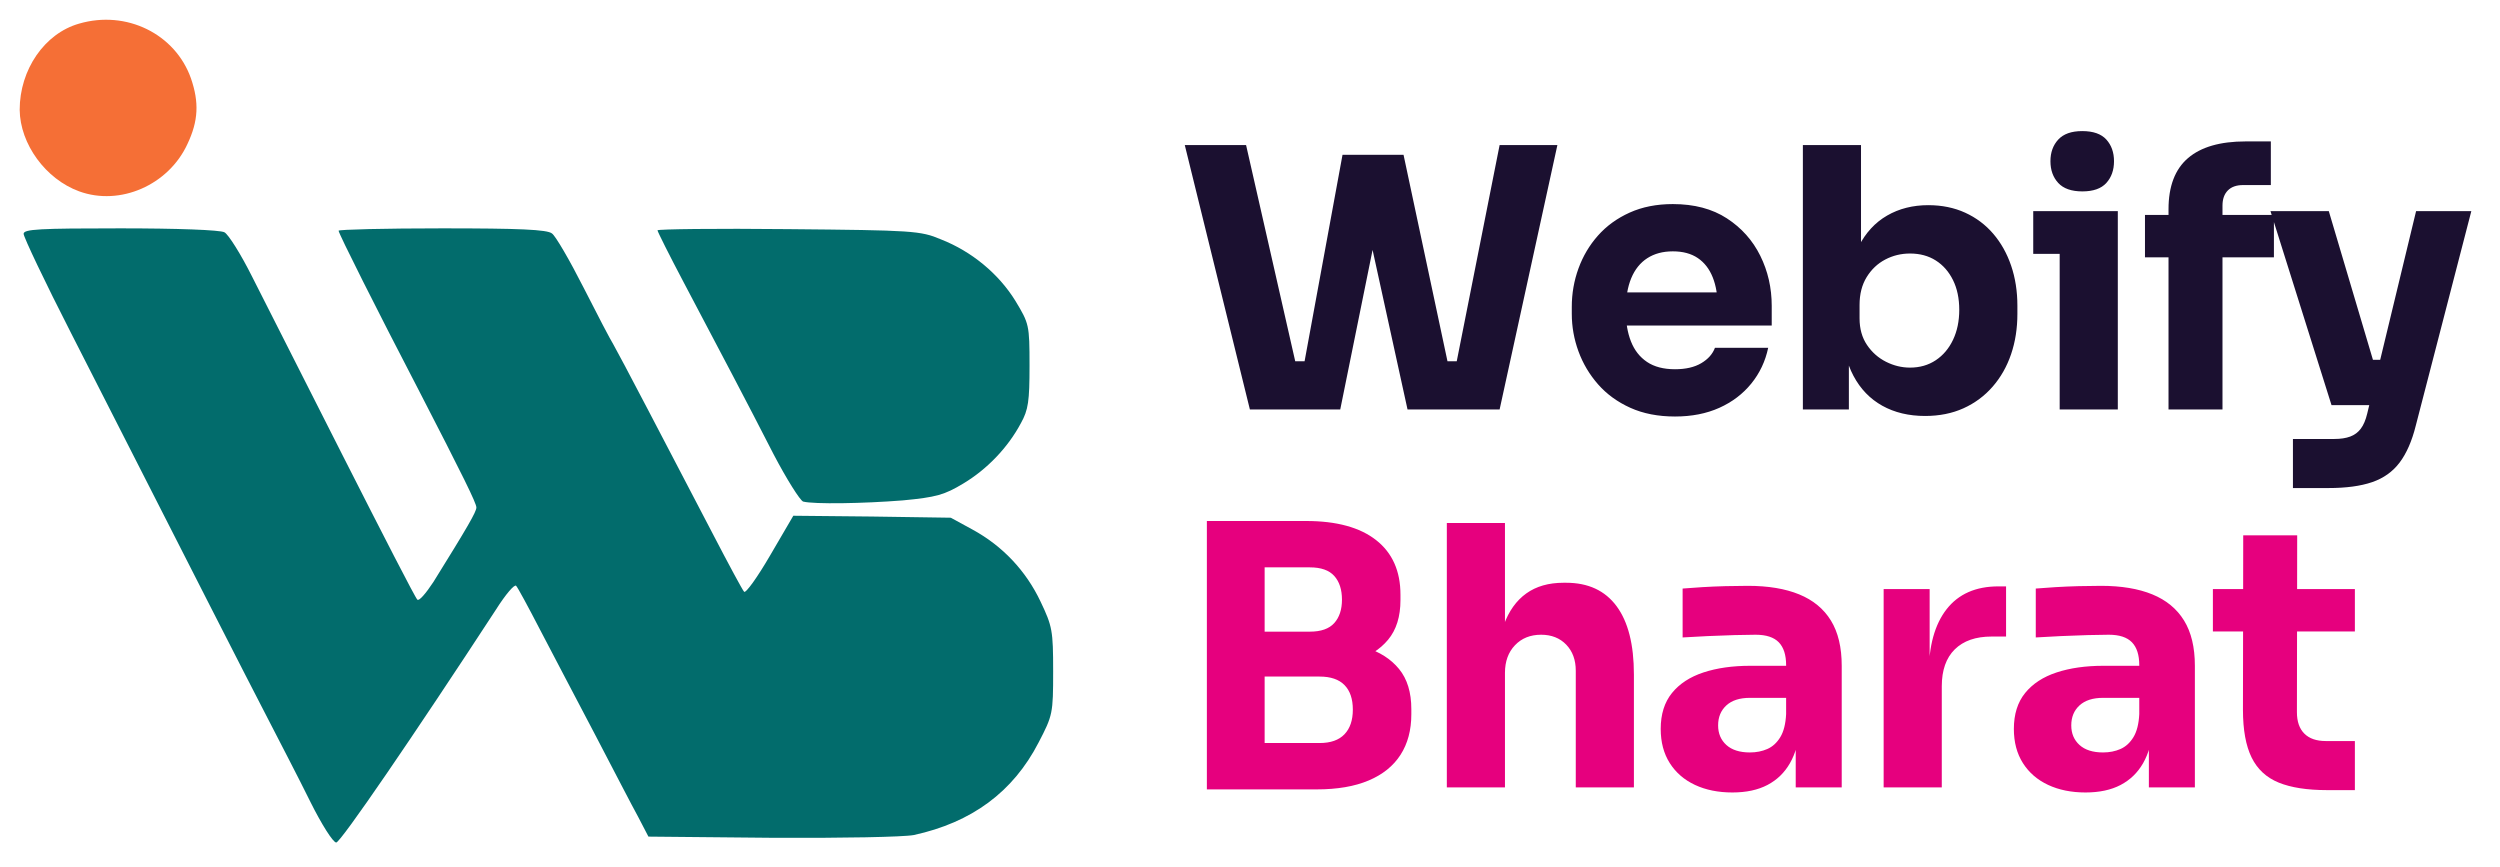
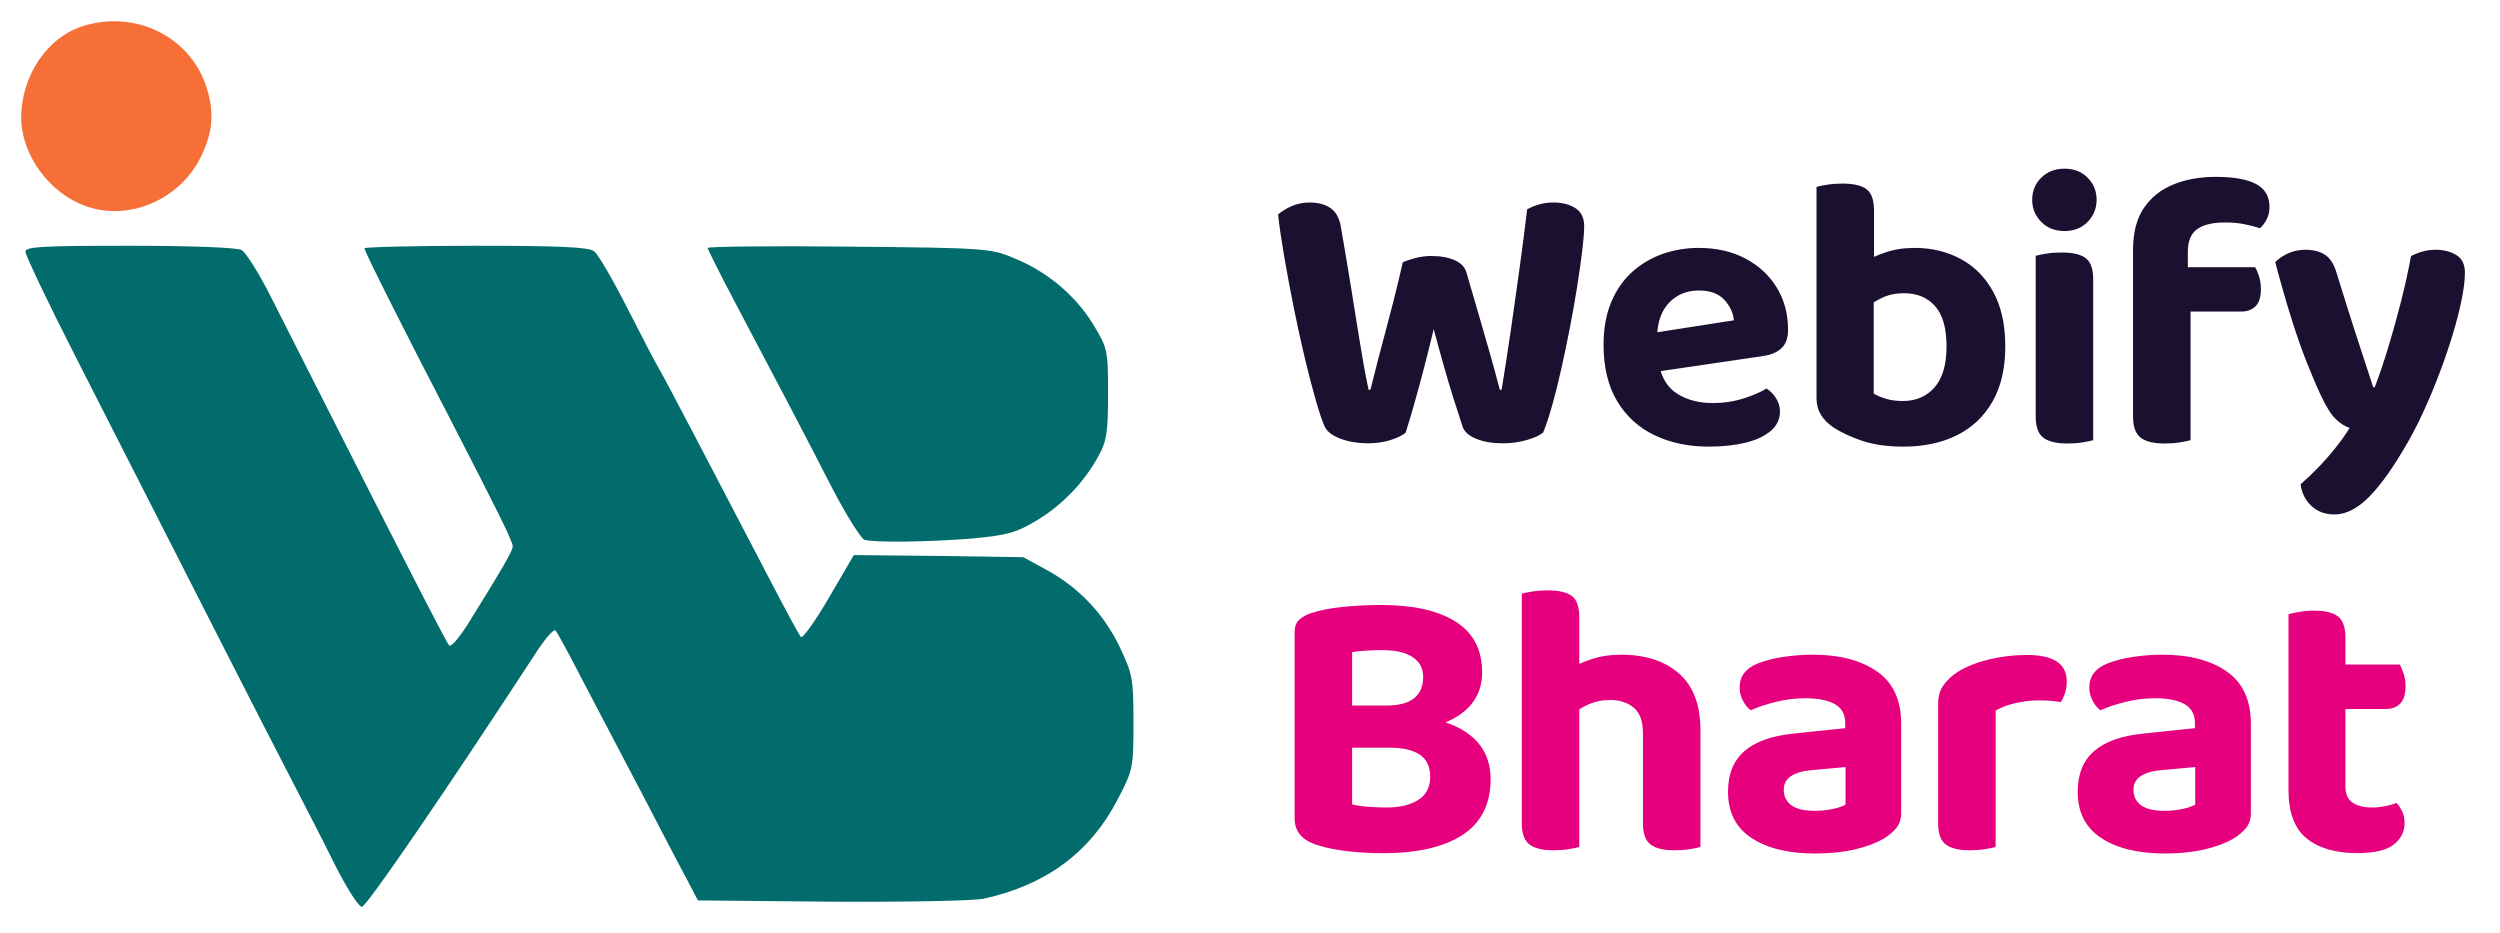
- <svg xmlns="http://www.w3.org/2000/svg" viewBox="0 0 635 220" width="635" height="220" role="img" aria-label="Webify Bharat">
+ <svg xmlns="http://www.w3.org/2000/svg" viewBox="0 0 590 220" width="590" height="220" role="img" aria-label="Webify Bharat">
  <g transform="translate(0.0 0.0) scale(1)">
    <path fill="#026c6c" fill-rule="evenodd" d="M78.9 203.8C76.1 198.1 70.9 188.1 67.5 181.5C61.8 170.5 51.5 150.3 18.1 84.7C11.4 71.6 6.0 60.2 6.0 59.4C6.0 58.2 9.9 58.0 30.6 58.0C44.9 58.0 55.9 58.4 57.0 59.0C58.0 59.5 61.2 64.6 64.0 70.2C66.9 75.9 77.3 96.5 87.2 116.0C97.1 135.5 105.5 151.9 106.0 152.3C106.4 152.8 108.2 150.7 110.1 147.8C118.8 133.8 121.0 130.0 121.0 128.9C121.0 127.8 117.7 121.1 106.3 99.0C95.8 78.8 86.0 59.3 86.0 58.6C86.0 58.3 97.8 58.0 112.3 58.0C131.8 58.0 139.0 58.3 140.2 59.3C141.1 59.9 144.7 66.1 148.2 73.0C151.7 79.9 155.1 86.4 155.8 87.5C157.1 89.7 169.9 114.2 181.0 135.5C185.0 143.2 188.6 149.9 189.0 150.3C189.4 150.8 192.4 146.6 195.6 141.1L201.5 131.0 L221.5 131.2L241.5 131.5 L247.0 134.5C254.7 138.7 260.6 145.0 264.3 152.8C267.3 159.1 267.5 160.2 267.5 170.5C267.5 181.2 267.4 181.7 263.8 188.6C257.3 201.2 246.8 208.9 232.1 212.1C229.5 212.6 213.9 212.9 196.1 212.8L164.7 212.5 L162.1 207.5C160.6 204.8 155.7 195.3 151.1 186.5C146.5 177.7 140.2 165.8 137.2 160.0C134.2 154.2 131.5 149.2 131.1 148.8C130.7 148.3 128.4 151.0 126.0 154.8C105.1 186.8 86.5 214.0 85.4 214.0C84.6 214.0 81.7 209.4 78.9 203.8Z M204.0 127.4C203.2 127.1 199.8 121.7 196.5 115.4C189.7 102.1 183.3 90.0 173.7 71.8C170.0 64.8 167.0 58.8 167.0 58.5C167.0 58.2 182.0 58.0 200.2 58.2C231.9 58.5 233.8 58.6 239.0 60.8C246.9 63.9 253.7 69.6 257.9 76.4C261.4 82.2 261.5 82.5 261.5 92.9C261.5 101.9 261.2 104.1 259.3 107.5C256.0 113.7 250.7 119.2 244.7 122.8C239.9 125.7 237.8 126.3 229.3 127.1C219.3 127.9 206.7 128.1 204.0 127.4Z" />
    <path fill="#f56f36" fill-rule="evenodd" d="M20.1 48.6C11.6 45.5 5.1 36.6 5.0 27.9C5.0 17.7 11.3 8.5 20.1 6.0C32.1 2.5 44.5 8.6 48.5 19.9C50.6 26.0 50.4 30.7 47.6 36.6C42.8 47.0 30.5 52.4 20.1 48.6Z" />
  </g>
-   <path fill="#1B1030" d="M317.469 104.0 300.932 36.84H316.503L329.475 93.903L326.255 91.764H334.581L330.97 93.903L340.998 39.324H353.533L340.423 104.0ZM357.512 104.0 343.344 39.324H356.5L368.115 93.903L364.55 91.764H372.554L369.587 93.903L380.903 36.84H395.577L380.903 104.0ZM425.454 105.794Q419.014 105.794 414.115 103.586Q409.216 101.378 405.927 97.641Q402.638 93.903 400.936 89.257Q399.234 84.611 399.234 79.712V77.918Q399.234 72.858 400.936 68.178Q402.638 63.497 405.893 59.829Q409.147 56.16 413.942 53.998Q418.738 51.836 424.902 51.836Q433.044 51.836 438.621 55.459Q444.199 59.081 447.109 64.958Q450.018 70.834 450.018 77.688V82.679H405.444V74.261H441.163L436.31 78.194Q436.31 73.64 435.034 70.443Q433.757 67.246 431.239 65.544Q428.72 63.842 424.902 63.842Q421.107 63.842 418.416 65.578Q415.725 67.315 414.334 70.661Q412.942 74.008 412.942 78.884Q412.942 83.369 414.264 86.727Q415.587 90.085 418.347 91.936Q421.107 93.788 425.454 93.788Q429.525 93.788 432.124 92.247Q434.723 90.706 435.597 88.337H449.121Q448.04 93.466 444.832 97.422Q441.623 101.378 436.712 103.586Q431.802 105.794 425.454 105.794ZM488.98 105.656Q482.77 105.656 478.101 103.057Q473.432 100.458 470.775 95.456Q468.119 90.453 467.912 83.277H469.614V104.0H457.93V36.84H472.696V70.949L469.154 75.388Q469.453 67.798 472.098 62.6Q474.743 57.402 479.32 54.757Q483.897 52.112 489.785 52.112Q494.96 52.112 499.146 54.021Q503.332 55.93 506.288 59.38Q509.243 62.83 510.83 67.487Q512.417 72.145 512.417 77.665V79.735Q512.417 85.255 510.818 89.959Q509.22 94.662 506.138 98.204Q503.056 101.746 498.732 103.701Q494.408 105.656 488.98 105.656ZM485.139 93.374Q488.865 93.374 491.683 91.499Q494.5 89.625 496.076 86.302Q497.651 82.978 497.651 78.7Q497.651 74.353 496.064 71.145Q494.477 67.936 491.694 66.165Q488.911 64.394 485.139 64.394Q481.758 64.394 478.848 65.924Q475.939 67.453 474.133 70.386Q472.328 73.318 472.328 77.458V80.862Q472.328 84.818 474.214 87.612Q476.1 90.407 479.044 91.891Q481.988 93.374 485.139 93.374ZM523.158 104.0V53.63H537.924V104.0ZM516.442 64.486V53.63H537.924V64.486ZM528.919 48.616Q524.768 48.616 522.79 46.465Q520.812 44.315 520.812 40.957Q520.812 37.599 522.798 35.449Q524.784 33.298 528.885 33.298Q533.071 33.298 535.014 35.449Q536.958 37.599 536.958 40.957Q536.958 44.315 535.014 46.465Q533.071 48.616 528.919 48.616ZM550.804 104.0V53.147Q550.804 44.407 555.749 40.163Q560.694 35.92 570.377 35.92H576.794V47.006H569.733Q567.226 47.006 565.869 48.374Q564.512 49.743 564.512 52.227V104.0ZM544.824 65.36V54.596H577.576V65.36ZM582.406 123.964V111.498H592.94Q595.309 111.498 596.953 110.888Q598.598 110.279 599.644 108.887Q600.691 107.496 601.266 105.081L613.686 53.63H627.716L613.617 108.071Q612.145 113.982 609.512 117.478Q606.878 120.974 602.508 122.469Q598.138 123.964 591.422 123.964ZM598.23 102.896V91.396H608.902V102.896ZM592.204 102.896 576.702 53.63H591.514L606.142 102.896Z" />
-   <path fill="#E6007E" d="M319.378 200.506V188.73H335.179Q339.365 188.73 341.493 186.51Q343.62 184.291 343.62 180.243Q343.62 176.172 341.504 174.01Q339.388 171.848 335.179 171.848H319.378V162.786H334.443Q341.366 162.786 346.805 164.454Q352.245 166.121 355.361 169.928Q358.478 173.734 358.478 180.128V181.416Q358.478 187.442 355.741 191.709Q353.004 195.975 347.645 198.24Q342.286 200.506 334.443 200.506ZM306.544 200.506V132.334H321.218V200.506ZM319.378 169.502V160.44H332.695Q336.95 160.44 338.905 158.255Q340.86 156.07 340.86 152.321Q340.86 148.48 338.905 146.295Q336.95 144.11 332.695 144.11H319.378V132.334H331.752Q343.344 132.334 349.531 137.187Q355.718 142.04 355.718 151.056V152.413Q355.718 158.715 352.579 162.487Q349.439 166.259 344.034 167.881Q338.629 169.502 331.752 169.502ZM367.494 200.0V132.84H382.26V171.572H380.052Q380.052 163.959 381.973 158.704Q383.893 153.448 387.677 150.734Q391.46 148.02 397.141 148.02H397.785Q406.203 148.02 410.608 153.966Q415.012 159.911 415.012 171.319V200.0H400.246V170.376Q400.246 166.259 397.82 163.74Q395.393 161.222 391.437 161.222Q387.343 161.222 384.802 163.89Q382.26 166.558 382.26 170.905V200.0ZM456.113 200.0V185.142H453.675V168.95Q453.675 165.063 451.812 163.142Q449.949 161.222 445.924 161.222Q443.9 161.222 440.588 161.314Q437.276 161.406 433.757 161.567Q430.238 161.728 427.386 161.912V149.492Q429.548 149.308 432.388 149.135Q435.229 148.963 438.276 148.882Q441.324 148.802 443.946 148.802Q451.697 148.802 456.998 150.976Q462.3 153.149 465.048 157.611Q467.797 162.073 467.797 169.111V200.0ZM440.013 201.288Q434.631 201.288 430.525 199.368Q426.42 197.447 424.12 193.825Q421.82 190.202 421.82 185.142Q421.82 179.553 424.683 176.022Q427.547 172.492 432.676 170.801Q437.805 169.111 444.567 169.111H455.285V177.253H444.475Q440.588 177.253 438.495 179.173Q436.402 181.094 436.402 184.245Q436.402 187.327 438.495 189.225Q440.588 191.122 444.475 191.122Q446.913 191.122 448.902 190.248Q450.892 189.374 452.191 187.246Q453.491 185.119 453.675 181.37L457.171 185.004Q456.711 190.248 454.641 193.859Q452.571 197.47 448.937 199.379Q445.303 201.288 440.013 201.288ZM478.446 200.0V149.63H490.13V171.25H489.9Q489.9 160.555 494.431 154.748Q498.962 148.94 507.61 148.94H509.542V161.682H505.862Q499.813 161.682 496.512 164.937Q493.212 168.191 493.212 174.309V200.0ZM545.813 200.0V185.142H543.375V168.95Q543.375 165.063 541.512 163.142Q539.649 161.222 535.624 161.222Q533.6 161.222 530.288 161.314Q526.976 161.406 523.457 161.567Q519.938 161.728 517.086 161.912V149.492Q519.248 149.308 522.089 149.135Q524.929 148.963 527.976 148.882Q531.024 148.802 533.646 148.802Q541.397 148.802 546.698 150.976Q552.0 153.149 554.748 157.611Q557.497 162.073 557.497 169.111V200.0ZM529.713 201.288Q524.331 201.288 520.226 199.368Q516.12 197.447 513.82 193.825Q511.52 190.202 511.52 185.142Q511.52 179.553 514.383 176.022Q517.247 172.492 522.376 170.801Q527.505 169.111 534.267 169.111H544.985V177.253H534.175Q530.288 177.253 528.195 179.173Q526.102 181.094 526.102 184.245Q526.102 187.327 528.195 189.225Q530.288 191.122 534.175 191.122Q536.613 191.122 538.602 190.248Q540.592 189.374 541.891 187.246Q543.191 185.119 543.375 181.37L546.871 185.004Q546.411 190.248 544.341 193.859Q542.271 197.47 538.637 199.379Q535.003 201.288 529.713 201.288ZM591.077 200.69Q583.487 200.69 578.795 198.781Q574.103 196.872 571.907 192.399Q569.71 187.925 569.71 180.289L569.779 135.968H583.487L583.418 180.91Q583.418 184.452 585.304 186.338Q587.19 188.224 590.732 188.224H598.138V200.69ZM562.074 160.394V149.63H598.138V160.394Z" />
+   <path fill="#1B1030" d="M331.062 61.887Q332.005 61.45 333.903 60.933Q335.8 60.415 337.755 60.415Q341.113 60.415 343.356 61.427Q345.598 62.439 346.104 64.394Q347.714 69.845 349.014 74.364Q350.313 78.884 351.532 83.105Q352.751 87.325 353.947 91.971H354.384Q355.649 84.243 356.649 77.274Q357.65 70.305 358.593 63.486Q359.536 56.666 360.41 49.398Q363.354 47.788 366.643 47.788Q369.633 47.788 371.749 49.088Q373.865 50.387 373.865 53.4Q373.865 55.355 373.428 59.001Q372.991 62.646 372.255 67.35Q371.519 72.053 370.541 77.102Q369.564 82.15 368.483 86.992Q367.402 91.833 366.286 95.766Q365.171 99.699 364.182 102.091Q362.94 103.103 360.272 103.862Q357.604 104.621 354.706 104.621Q351.026 104.621 348.404 103.563Q345.782 102.505 345.184 100.711Q344.31 98.043 343.16 94.444Q342.01 90.844 340.791 86.543Q339.572 82.242 338.353 77.665Q337.295 82.15 336.099 86.716Q334.903 91.281 333.776 95.272Q332.649 99.262 331.729 102.114Q330.533 103.103 328.13 103.862Q325.726 104.621 322.828 104.621Q319.286 104.621 316.399 103.552Q313.513 102.482 312.639 100.711Q311.719 98.618 310.488 94.328Q309.258 90.039 307.924 84.45Q306.59 78.861 305.371 72.812Q304.152 66.763 303.151 61.002Q302.151 55.24 301.622 50.64Q302.749 49.582 304.75 48.685Q306.751 47.788 309.074 47.788Q312.11 47.788 314.031 49.122Q315.951 50.456 316.457 53.607Q317.929 62.094 318.895 68.143Q319.861 74.192 320.562 78.539Q321.264 82.886 321.827 86.083Q322.391 89.28 322.989 91.971H323.426Q324.369 88.176 325.22 84.887Q326.071 81.598 326.98 78.251Q327.888 74.905 328.889 70.949Q329.889 66.993 331.062 61.887ZM386.308 79.16 409.193 75.595Q408.963 72.95 406.939 70.754Q404.915 68.557 400.913 68.557Q396.727 68.557 393.967 71.375Q391.207 74.192 391.069 79.413L391.483 85.715Q392.334 90.729 395.83 92.925Q399.326 95.122 404.179 95.122Q408.043 95.122 411.447 94.041Q414.851 92.96 416.898 91.695Q418.255 92.546 419.163 94.006Q420.072 95.467 420.072 97.123Q420.072 99.837 417.887 101.7Q415.702 103.563 411.918 104.483Q408.135 105.403 403.259 105.403Q396.106 105.403 390.494 102.724Q384.882 100.044 381.662 94.697Q378.442 89.349 378.442 81.368Q378.442 75.503 380.305 71.167Q382.168 66.832 385.331 64.049Q388.493 61.266 392.506 59.886Q396.52 58.506 400.867 58.506Q407.169 58.506 411.895 61.002Q416.622 63.497 419.301 67.844Q421.981 72.191 421.981 77.849Q421.981 80.701 420.44 82.161Q418.899 83.622 416.139 84.013L386.814 88.337ZM451.881 58.506Q457.861 58.506 462.726 61.117Q467.59 63.727 470.419 68.902Q473.248 74.077 473.248 81.782Q473.248 89.441 470.258 94.72Q467.268 99.998 461.863 102.701Q456.458 105.403 449.213 105.403Q443.532 105.403 439.449 104.023Q435.367 102.643 432.584 100.803Q430.652 99.446 429.674 97.79Q428.697 96.134 428.697 93.926V64.739H442.198V92.891Q443.302 93.558 445.038 94.099Q446.775 94.639 449.075 94.639Q453.744 94.639 456.562 91.407Q459.379 88.176 459.379 81.782Q459.379 75.227 456.654 72.214Q453.928 69.201 449.397 69.201Q446.407 69.201 444.107 70.316Q441.807 71.432 440.174 72.789L439.829 61.841Q441.922 60.622 444.981 59.564Q448.04 58.506 451.881 58.506ZM428.697 67.936V44.108Q429.571 43.855 431.227 43.591Q432.883 43.326 434.815 43.326Q438.748 43.326 440.507 44.66Q442.267 45.994 442.267 49.674V67.936ZM479.596 47.167Q479.596 44.062 481.735 41.934Q483.874 39.807 487.209 39.807Q490.567 39.807 492.683 41.934Q494.799 44.062 494.799 47.167Q494.799 50.203 492.683 52.365Q490.567 54.527 487.209 54.527Q483.874 54.527 481.735 52.365Q479.596 50.203 479.596 47.167ZM493.994 79.712V103.885Q493.12 104.138 491.475 104.403Q489.831 104.667 487.899 104.667Q484.035 104.667 482.229 103.299Q480.424 101.93 480.424 98.319V79.712ZM480.424 86.75V60.369Q481.298 60.116 482.954 59.852Q484.61 59.587 486.542 59.587Q490.475 59.587 492.234 60.921Q493.994 62.255 493.994 65.958V86.75ZM514.28 63.06H532.197Q532.68 63.842 533.129 65.21Q533.577 66.579 533.577 68.212Q533.577 70.995 532.323 72.26Q531.07 73.525 528.931 73.525H514.28ZM516.327 71.892H503.401V58.897Q503.401 52.848 505.966 49.076Q508.53 45.304 512.946 43.522Q517.362 41.739 522.859 41.739Q529.276 41.739 532.438 43.43Q535.601 45.12 535.601 48.869Q535.601 50.502 534.911 51.813Q534.221 53.124 533.347 53.86Q531.622 53.285 529.587 52.894Q527.551 52.503 525.113 52.503Q520.743 52.503 518.535 54.079Q516.327 55.654 516.327 59.403ZM516.971 69.155V103.885Q516.097 104.138 514.452 104.403Q512.808 104.667 510.876 104.667Q507.012 104.667 505.207 103.299Q503.401 101.93 503.401 98.319V69.155ZM547.607 93.075Q546.181 89.993 544.456 85.669Q542.731 81.345 540.868 75.48Q539.005 69.615 536.958 61.864Q538.085 60.668 539.971 59.805Q541.857 58.943 544.088 58.943Q546.894 58.943 548.734 60.151Q550.574 61.358 551.494 64.601Q553.564 71.363 555.703 77.999Q557.842 84.634 560.073 91.373H560.441Q562.028 87.233 563.626 81.989Q565.225 76.745 566.639 71.168Q568.054 65.59 568.997 60.438Q570.331 59.748 571.768 59.346Q573.206 58.943 574.816 58.943Q577.622 58.943 579.669 60.174Q581.716 61.404 581.716 64.348Q581.716 66.924 580.957 70.684Q580.198 74.445 578.875 78.826Q577.553 83.208 575.839 87.762Q574.126 92.316 572.206 96.548Q570.285 100.78 568.353 104.184Q563.431 112.832 559.245 117.121Q555.059 121.411 550.942 121.411Q547.653 121.411 545.502 119.41Q543.352 117.409 542.938 114.281Q544.893 112.602 547.009 110.428Q549.125 108.255 551.091 105.794Q553.058 103.333 554.53 100.987Q552.966 100.527 551.287 98.952Q549.608 97.376 547.607 93.075Z" />
+   <path fill="#E6007E" d="M334.811 176.448H314.272V166.512H334.811ZM328.969 168.812Q336.605 168.812 341.642 170.641Q346.679 172.469 349.232 175.804Q351.785 179.139 351.785 183.854Q351.785 192.709 345.173 197.033Q338.56 201.357 326.324 201.357Q324.116 201.357 321.287 201.185Q318.458 201.012 315.583 200.541Q312.708 200.069 310.293 199.241Q305.532 197.516 305.532 193.146V149.147Q305.532 147.33 306.555 146.329Q307.579 145.329 309.258 144.754Q312.386 143.696 316.825 143.236Q321.264 142.776 325.933 142.776Q337.295 142.776 343.539 146.709Q349.784 150.642 349.784 158.692Q349.784 163.108 347.208 166.236Q344.632 169.364 339.721 170.997Q334.811 172.63 327.75 172.63L327.129 166.512Q331.614 166.512 333.741 164.775Q335.869 163.039 335.869 159.773Q335.869 156.76 333.408 155.093Q330.947 153.425 326.071 153.425Q324.254 153.425 322.311 153.552Q320.367 153.678 319.102 153.908V189.834Q320.62 190.225 322.897 190.397Q325.174 190.57 327.221 190.57Q331.89 190.57 334.707 188.787Q337.525 187.005 337.525 183.256Q337.525 179.783 335.087 178.115Q332.649 176.448 327.888 176.448ZM387.734 181.278V173.021Q387.734 168.812 385.549 167.007Q383.364 165.201 380.075 165.201Q377.108 165.201 374.75 166.305Q372.393 167.409 370.691 168.789L370.346 157.841Q372.485 156.622 375.601 155.564Q378.718 154.506 382.536 154.506Q391.207 154.506 396.255 158.957Q401.304 163.407 401.304 172.285V181.278ZM372.715 175.712V199.885Q371.841 200.138 370.197 200.403Q368.552 200.667 366.62 200.667Q362.756 200.667 360.951 199.298Q359.145 197.93 359.145 194.319V175.712ZM401.304 175.758V199.885Q400.43 200.138 398.774 200.403Q397.118 200.667 395.209 200.667Q391.322 200.667 389.528 199.298Q387.734 197.93 387.734 194.319V175.735ZM359.145 182.75V140.108Q360.019 139.855 361.675 139.591Q363.331 139.326 365.263 139.326Q369.196 139.326 370.956 140.66Q372.715 141.994 372.715 145.674V182.75ZM428.352 191.352Q430.491 191.352 432.538 190.915Q434.585 190.478 435.551 189.88V181.025L427.731 181.738Q424.603 181.968 422.786 183.095Q420.969 184.222 420.969 186.43Q420.969 188.661 422.717 190.007Q424.465 191.352 428.352 191.352ZM427.777 154.506Q437.299 154.506 442.991 158.474Q448.684 162.441 448.684 170.859V191.766Q448.684 194.066 447.488 195.469Q446.292 196.872 444.521 197.93Q441.761 199.54 437.667 200.483Q433.573 201.426 428.352 201.426Q418.945 201.426 413.379 197.78Q407.813 194.135 407.813 186.867Q407.813 180.611 411.677 177.264Q415.541 173.918 423.177 173.136L435.482 171.848V170.721Q435.482 167.57 433.032 166.178Q430.583 164.787 426.098 164.787Q422.602 164.787 419.221 165.615Q415.84 166.443 413.172 167.616Q412.091 166.834 411.321 165.339Q410.55 163.844 410.55 162.234Q410.55 158.324 414.736 156.622Q417.358 155.541 420.9 155.024Q424.442 154.506 427.777 154.506ZM470.971 179.185H457.401V166.029Q457.401 163.499 458.666 161.705Q459.931 159.911 462.116 158.508Q465.129 156.668 469.407 155.621Q473.685 154.575 478.4 154.575Q487.761 154.575 487.761 160.808Q487.761 162.28 487.347 163.545Q486.933 164.81 486.335 165.707Q485.415 165.523 484.081 165.408Q482.747 165.293 481.206 165.293Q478.423 165.293 475.686 165.925Q472.949 166.558 470.971 167.685ZM470.971 175.988V199.885Q470.097 200.138 468.452 200.403Q466.808 200.667 464.876 200.667Q461.012 200.667 459.206 199.298Q457.401 197.93 457.401 194.319V175.712ZM510.876 191.352Q513.015 191.352 515.062 190.915Q517.109 190.478 518.075 189.88V181.025L510.255 181.738Q507.127 181.968 505.31 183.095Q503.493 184.222 503.493 186.43Q503.493 188.661 505.241 190.007Q506.989 191.352 510.876 191.352ZM510.301 154.506Q519.823 154.506 525.515 158.474Q531.208 162.441 531.208 170.859V191.766Q531.208 194.066 530.012 195.469Q528.816 196.872 527.045 197.93Q524.285 199.54 520.191 200.483Q516.097 201.426 510.876 201.426Q501.469 201.426 495.903 197.78Q490.337 194.135 490.337 186.867Q490.337 180.611 494.201 177.264Q498.065 173.918 505.701 173.136L518.006 171.848V170.721Q518.006 167.57 515.556 166.178Q513.107 164.787 508.622 164.787Q505.126 164.787 501.745 165.615Q498.364 166.443 495.696 167.616Q494.615 166.834 493.845 165.339Q493.074 163.844 493.074 162.234Q493.074 158.324 497.26 156.622Q499.882 155.541 503.424 155.024Q506.966 154.506 510.301 154.506ZM553.518 175.712V185.579Q553.518 188.224 555.185 189.397Q556.853 190.57 559.843 190.57Q561.269 190.57 562.856 190.26Q564.443 189.949 565.593 189.489Q566.352 190.317 566.915 191.49Q567.479 192.663 567.479 194.25Q567.479 197.309 564.914 199.322Q562.35 201.334 556.324 201.334Q548.642 201.334 544.364 197.861Q540.086 194.388 540.086 186.522V175.712ZM548.619 156.829H566.329Q566.812 157.611 567.26 158.991Q567.709 160.371 567.709 161.981Q567.709 164.764 566.456 166.041Q565.202 167.317 563.086 167.317H548.619ZM540.086 178.058V144.961Q540.96 144.708 542.616 144.409Q544.272 144.11 546.135 144.11Q549.999 144.11 551.758 145.478Q553.518 146.847 553.518 150.458V178.058Z" />
</svg>
